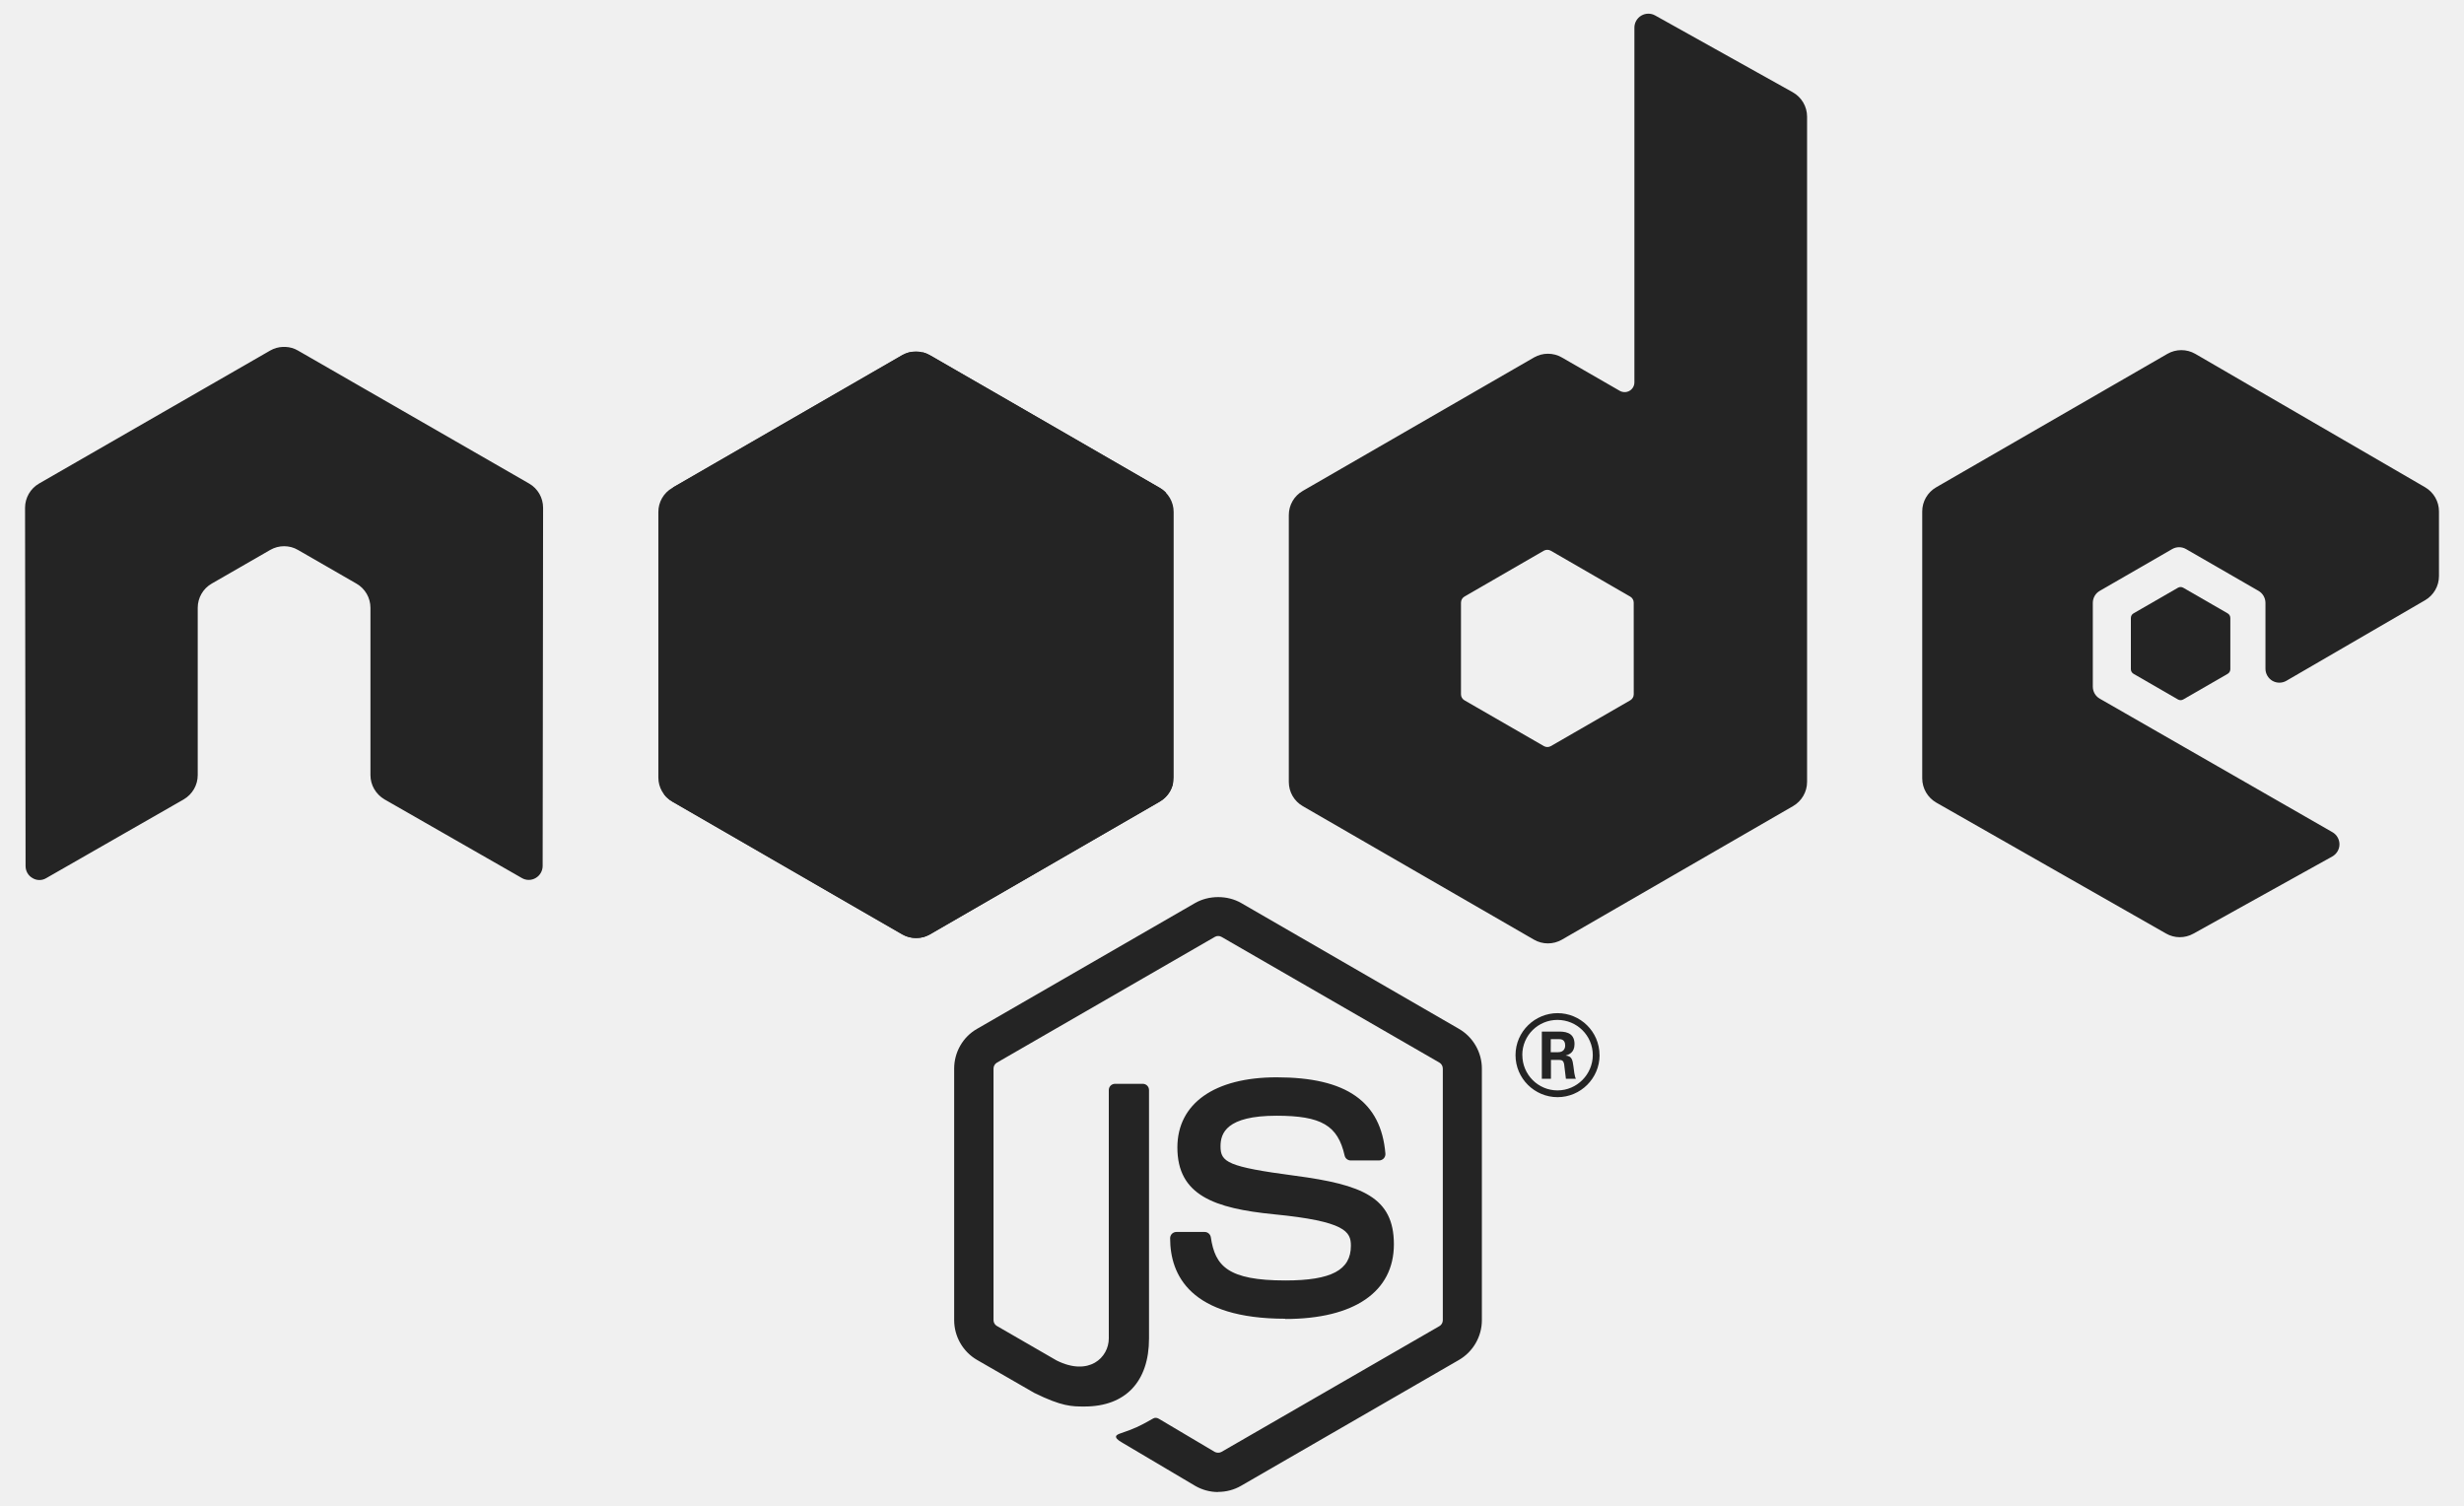
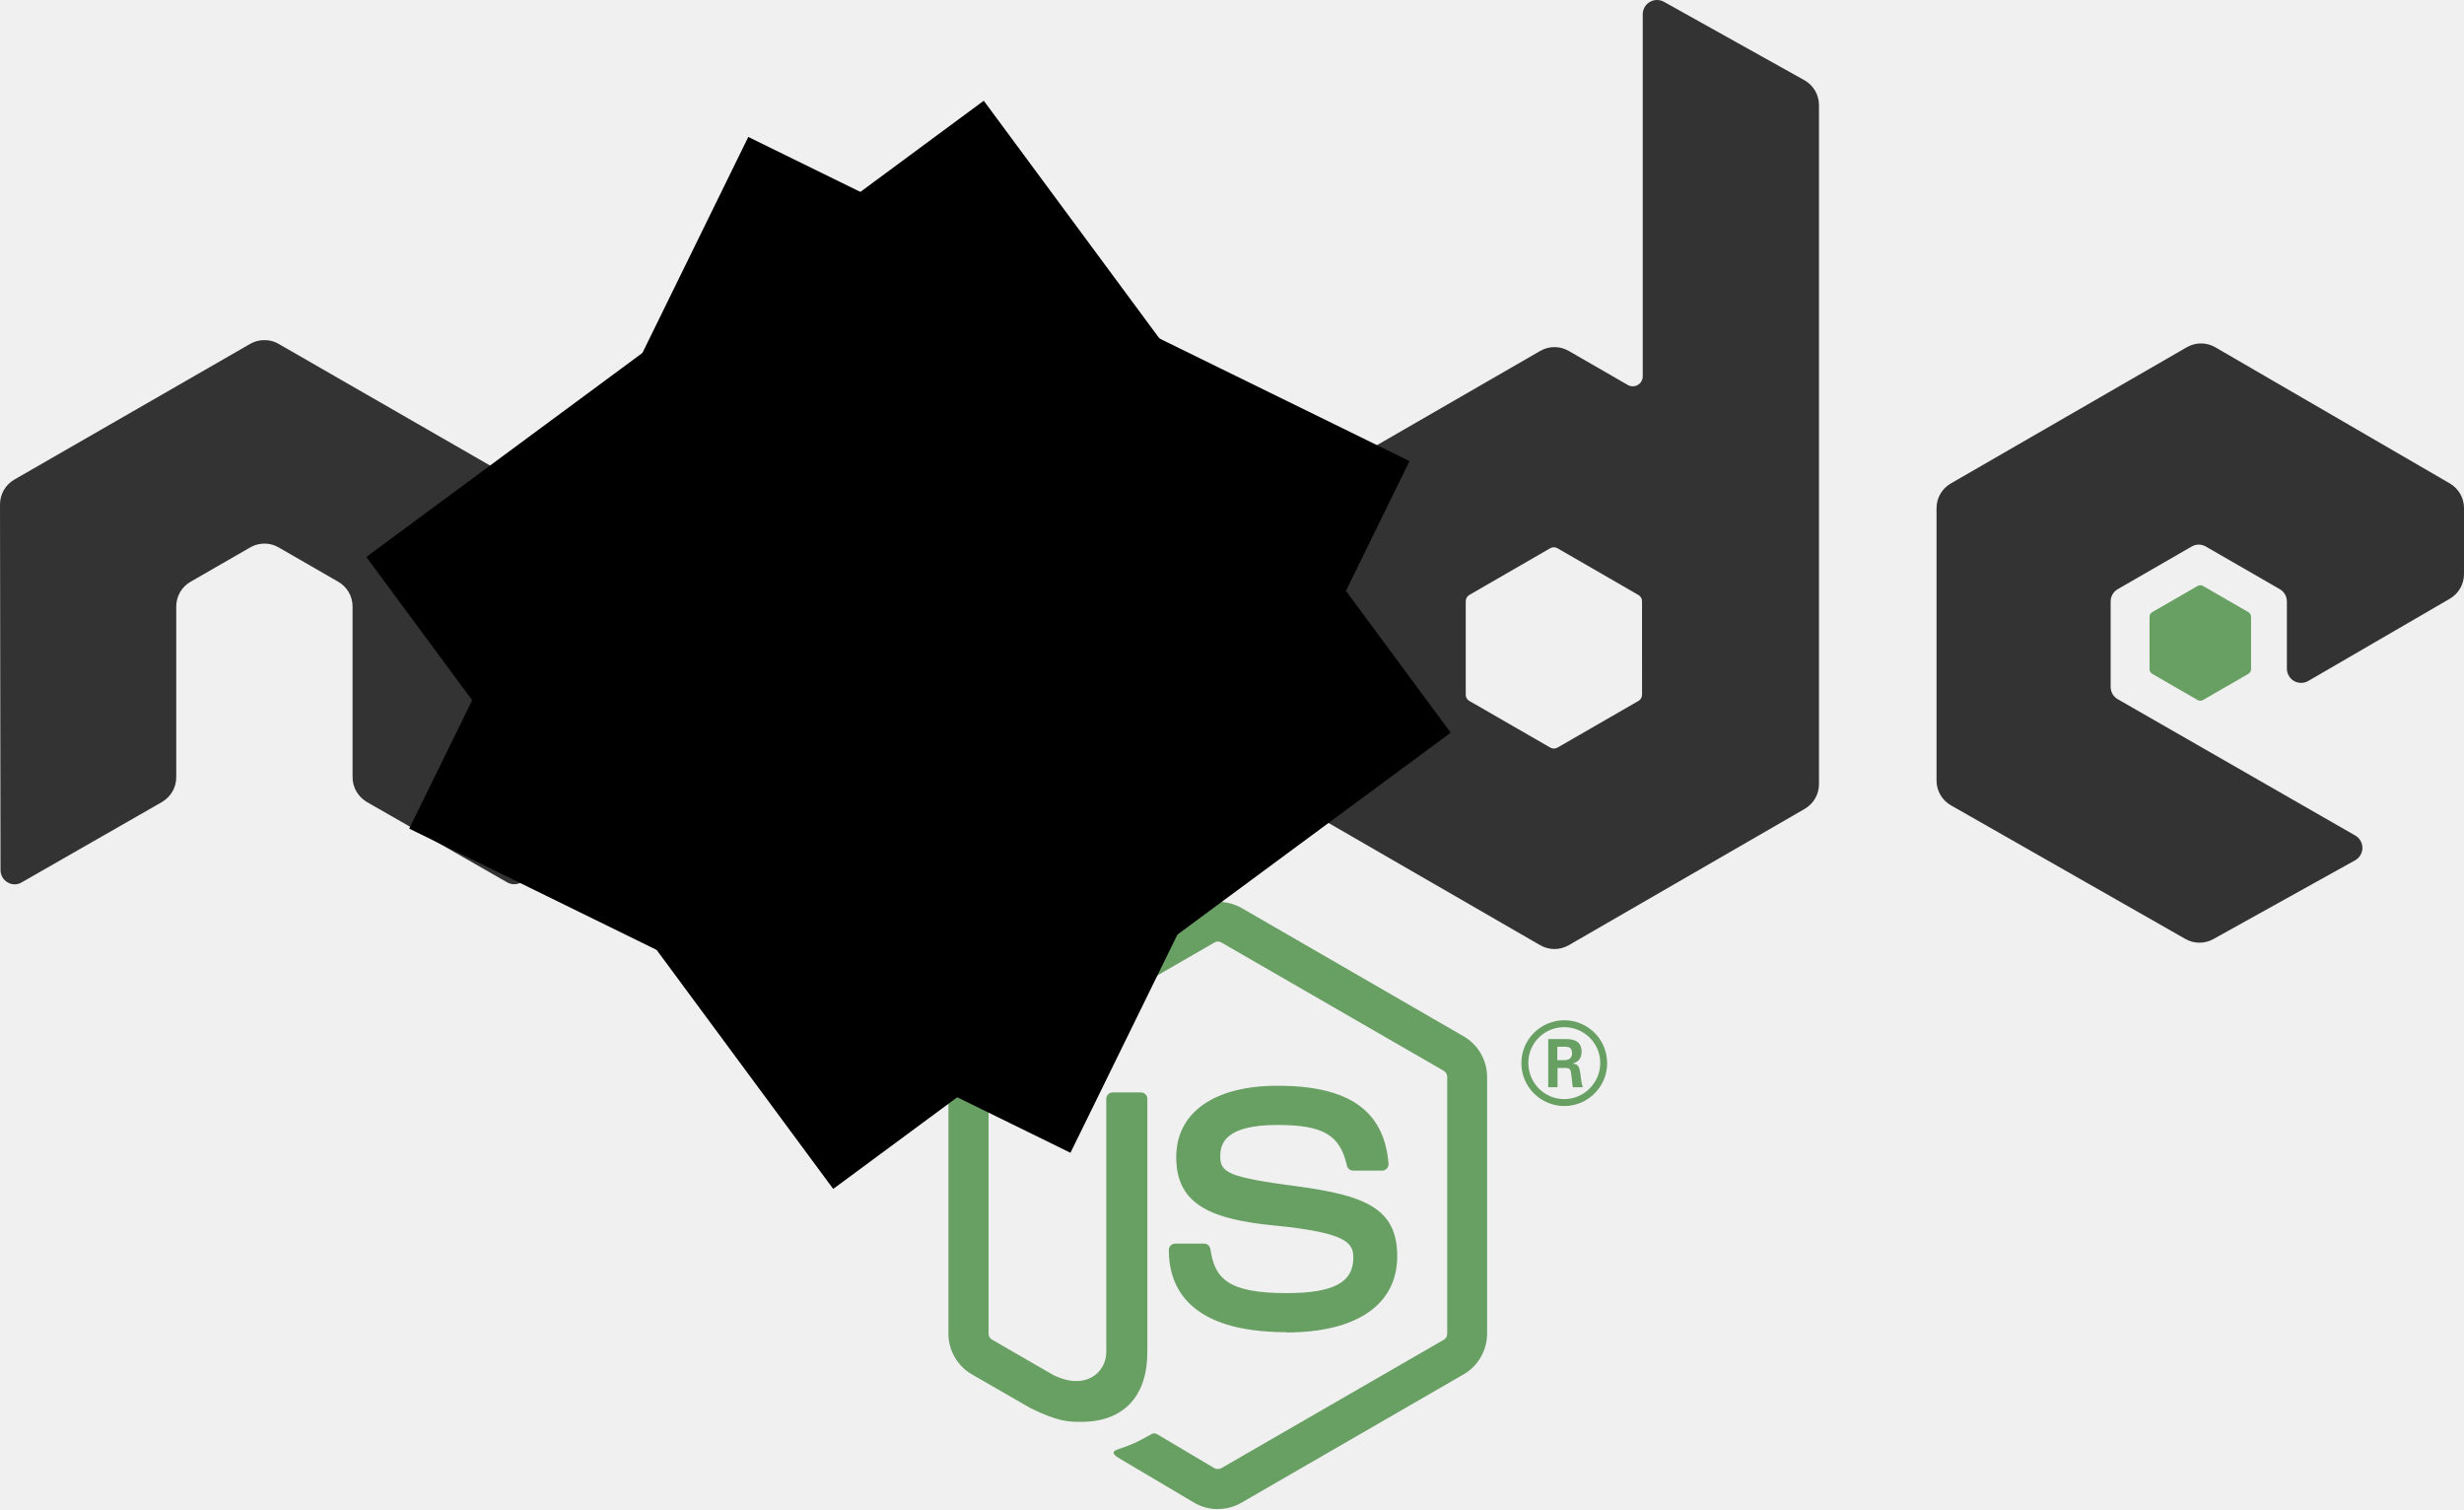
- <svg xmlns="http://www.w3.org/2000/svg" width="90" height="55" viewBox="0 0 90 55" fill="none">
-   <g clipPath="url(#clip0_83_1594)">
-     <path d="M44.493 54.498C44.202 54.498 43.913 54.421 43.658 54.274L41 52.7C40.603 52.478 40.797 52.4 40.928 52.355C41.457 52.169 41.564 52.127 42.129 51.807C42.189 51.773 42.266 51.785 42.327 51.821L44.369 53.032C44.443 53.072 44.548 53.072 44.616 53.032L52.579 48.436C52.653 48.394 52.7 48.309 52.7 48.221V39.032C52.7 38.941 52.653 38.859 52.577 38.813L44.618 34.221C44.544 34.177 44.446 34.177 44.373 34.221L36.415 38.813C36.338 38.857 36.289 38.943 36.289 39.031V48.219C36.289 48.307 36.337 48.39 36.412 48.432L38.593 49.692C39.777 50.284 40.5 49.586 40.5 48.885V39.816C40.5 39.686 40.602 39.587 40.731 39.587H41.74C41.865 39.587 41.969 39.686 41.969 39.816V48.889C41.969 50.467 41.108 51.374 39.611 51.374C39.151 51.374 38.788 51.374 37.776 50.876L35.687 49.672C35.17 49.373 34.852 48.815 34.852 48.219V39.031C34.852 38.433 35.17 37.874 35.687 37.58L43.657 32.981C44.161 32.696 44.831 32.696 45.331 32.981L53.292 37.581C53.806 37.879 54.127 38.435 54.127 39.032V48.221C54.127 48.817 53.806 49.373 53.292 49.672L45.331 54.27C45.076 54.418 44.787 54.493 44.492 54.493" fill="#242424" fillOpacity="0.7" />
-     <path d="M46.955 48.168C43.471 48.168 42.74 46.569 42.74 45.227C42.74 45.1 42.843 44.998 42.971 44.998H43.999C44.113 44.998 44.209 45.081 44.227 45.193C44.382 46.241 44.844 46.77 46.951 46.77C48.629 46.77 49.343 46.391 49.343 45.501C49.343 44.988 49.14 44.608 46.533 44.353C44.352 44.137 43.005 43.657 43.005 41.913C43.005 40.306 44.36 39.35 46.63 39.35C49.179 39.35 50.443 40.235 50.603 42.136C50.609 42.202 50.585 42.266 50.541 42.314C50.497 42.359 50.435 42.387 50.371 42.387H49.337C49.229 42.387 49.136 42.312 49.114 42.208C48.865 41.106 48.263 40.753 46.626 40.753C44.795 40.753 44.581 41.391 44.581 41.869C44.581 42.449 44.832 42.618 47.304 42.945C49.752 43.27 50.913 43.729 50.913 45.449C50.913 47.183 49.467 48.177 46.943 48.177M56.642 38.433H56.909C57.128 38.433 57.17 38.279 57.17 38.19C57.17 37.955 57.008 37.955 56.919 37.955H56.644L56.642 38.433ZM56.317 37.679H56.909C57.112 37.679 57.511 37.679 57.511 38.134C57.511 38.451 57.307 38.517 57.186 38.556C57.423 38.572 57.439 38.728 57.471 38.947C57.487 39.085 57.513 39.322 57.561 39.402H57.196C57.186 39.322 57.13 38.883 57.13 38.859C57.106 38.762 57.072 38.714 56.951 38.714H56.65V39.404H56.317V37.679ZM55.605 38.537C55.605 39.25 56.181 39.828 56.889 39.828C57.602 39.828 58.178 39.238 58.178 38.537C58.178 37.821 57.594 37.253 56.887 37.253C56.189 37.253 55.603 37.813 55.603 38.535M58.426 38.541C58.426 39.386 57.734 40.075 56.891 40.075C56.054 40.075 55.356 39.394 55.356 38.541C55.356 37.672 56.07 37.006 56.891 37.006C57.718 37.006 58.424 37.674 58.424 38.541" fill="#242424" fillOpacity="0.7" />
-     <path fillRule="evenodd" clipRule="evenodd" d="M19.837 18.548C19.837 18.181 19.644 17.844 19.327 17.662L10.885 12.805C10.743 12.721 10.583 12.677 10.421 12.671H10.334C10.172 12.677 10.012 12.721 9.867 12.805L1.426 17.662C1.111 17.845 0.915 18.182 0.915 18.549L0.934 31.632C0.934 31.813 1.027 31.983 1.187 32.072C1.342 32.168 1.538 32.168 1.693 32.072L6.712 29.198C7.029 29.01 7.222 28.676 7.222 28.313V22.201C7.222 21.837 7.415 21.5 7.731 21.318L9.868 20.088C10.027 19.996 10.201 19.951 10.378 19.951C10.553 19.951 10.731 19.996 10.885 20.088L13.021 21.318C13.337 21.499 13.531 21.836 13.531 22.201V28.312C13.531 28.675 13.727 29.01 14.042 29.197L19.058 32.069C19.215 32.163 19.411 32.163 19.568 32.069C19.723 31.98 19.821 31.81 19.821 31.629L19.837 18.548ZM59.674 25.36C59.674 25.451 59.625 25.535 59.546 25.58L56.647 27.252C56.568 27.297 56.471 27.297 56.392 27.252L53.492 25.58C53.412 25.535 53.364 25.451 53.364 25.36V22.012C53.364 21.921 53.412 21.837 53.49 21.791L56.388 20.116C56.468 20.071 56.565 20.071 56.645 20.116L59.545 21.791C59.625 21.837 59.673 21.921 59.673 22.012L59.674 25.36ZM60.457 0.565C60.299 0.476 60.106 0.479 59.95 0.57C59.794 0.662 59.698 0.829 59.698 1.01V13.966C59.698 14.093 59.631 14.211 59.52 14.275C59.411 14.338 59.274 14.338 59.163 14.275L57.049 13.057C56.734 12.875 56.346 12.875 56.03 13.057L47.585 17.931C47.269 18.112 47.075 18.449 47.075 18.812V28.562C47.075 28.927 47.269 29.262 47.585 29.445L56.03 34.322C56.345 34.504 56.733 34.504 57.05 34.322L65.495 29.443C65.809 29.26 66.005 28.925 66.005 28.56V4.26C66.005 3.89 65.804 3.549 65.481 3.369L60.457 0.565ZM88.579 21.924C88.892 21.742 89.086 21.405 89.086 21.043V18.679C89.086 18.316 88.892 17.98 88.578 17.797L80.187 12.926C79.87 12.743 79.481 12.743 79.164 12.926L70.721 17.799C70.404 17.983 70.211 18.318 70.211 18.682V28.429C70.211 28.796 70.409 29.134 70.725 29.316L79.115 34.097C79.424 34.275 79.802 34.277 80.115 34.103L85.19 31.283C85.349 31.193 85.451 31.024 85.451 30.841C85.451 30.657 85.353 30.486 85.194 30.396L76.699 25.521C76.539 25.431 76.442 25.262 76.442 25.08V22.023C76.442 21.84 76.537 21.672 76.697 21.581L79.34 20.056C79.497 19.965 79.691 19.965 79.848 20.056L82.493 21.581C82.65 21.671 82.748 21.84 82.748 22.022V24.425C82.748 24.607 82.846 24.776 83.003 24.868C83.161 24.958 83.356 24.958 83.513 24.866L88.579 21.924Z" fill="#242424" fillOpacity="0.7" />
-     <path fillRule="evenodd" clipRule="evenodd" d="M79.551 21.468C79.611 21.433 79.686 21.433 79.746 21.468L81.367 22.403C81.427 22.438 81.465 22.502 81.465 22.572V24.444C81.465 24.513 81.427 24.578 81.367 24.613L79.746 25.548C79.686 25.583 79.611 25.583 79.551 25.548L77.932 24.613C77.87 24.578 77.832 24.513 77.832 24.444V22.572C77.832 22.502 77.868 22.438 77.93 22.403L79.551 21.468Z" fill="#242424" fillOpacity="0.7" />
-     <mask id="mask0_83_1594" maskUnits="userSpaceOnUse" x="24" y="12" width="19" height="23">
-       <path d="M32.951 12.975L24.554 17.822C24.24 18.003 24.047 18.338 24.047 18.7V28.401C24.047 28.763 24.24 29.097 24.554 29.279L32.952 34.129C33.266 34.31 33.653 34.31 33.967 34.129L42.363 29.279C42.676 29.097 42.869 28.762 42.869 28.401V18.7C42.869 18.338 42.676 18.003 42.361 17.822L33.966 12.975C33.808 12.885 33.633 12.84 33.458 12.84C33.282 12.84 33.107 12.885 32.949 12.975" fill="white" />
-     </mask>
-     <g mask="url(#mask0_83_1594)">
-       <path d="M51.353 17L27.692 5.402L15.56 30.152L39.221 41.751L51.353 17Z" fill="#242424" fillOpacity="0.4" />
-     </g>
-     <mask id="mask1_83_1594" maskUnits="userSpaceOnUse" x="24" y="12" width="19" height="23">
-       <path d="M24.253 29.011C24.333 29.115 24.434 29.206 24.552 29.273L31.755 33.434L32.955 34.124C33.134 34.227 33.339 34.271 33.54 34.256C33.607 34.251 33.674 34.238 33.739 34.22L42.595 18.004C42.528 17.93 42.448 17.868 42.359 17.816L36.861 14.641L33.955 12.969C33.872 12.921 33.783 12.887 33.692 12.863L24.253 29.011Z" fill="white" />
-     </mask>
-     <g mask="url(#mask1_83_1594)">
-       <path d="M14.023 20.426L30.73 43.039L52.826 26.714L36.117 4.102L14.023 20.426Z" fill="#242424" fillOpacity="0.3" />
-     </g>
-     <mask id="mask2_83_1594" maskUnits="userSpaceOnUse" x="24" y="12" width="19" height="23">
-       <path d="M33.356 12.844C33.215 12.858 33.077 12.901 32.95 12.974L24.577 17.806L33.606 34.252C33.732 34.234 33.855 34.192 33.967 34.127L42.364 29.277C42.623 29.127 42.8 28.872 42.854 28.584L33.65 12.86C33.582 12.847 33.514 12.84 33.445 12.84C33.417 12.84 33.389 12.841 33.361 12.844" fill="white" />
-     </mask>
-     <g mask="url(#mask2_83_1594)">
-       <path d="M24.577 12.84V34.252H42.851V12.84H24.577Z" fill="#242424" fillOpacity="0.2" />
-     </g>
+ <svg xmlns="http://www.w3.org/2000/svg" width="589.827" height="361.238" version="1.2" viewBox="0 0 442.37 270.929">
+   <defs>
+     <clipPath id="a">
+       <path d="M239.03 226.605l-42.13 24.317c-1.578.91-2.546 2.59-2.546 4.406v48.668c0 1.817.968 3.496 2.546 4.406l42.133 24.336c1.575.907 3.517.907 5.09 0l42.126-24.336c1.57-.91 2.54-2.59 2.54-4.406v-48.668c0-1.816-.97-3.496-2.55-4.406l-42.12-24.317c-.79-.453-1.67-.68-2.55-.68-.88 0-1.76.227-2.55.68" />
+     </clipPath>
+     <linearGradient id="b" x1="-.348" x2="1.251" gradientTransform="rotate(116.114 53.1 202.97) scale(86.48)" gradientUnits="userSpaceOnUse">
+       <stop offset=".3" stopColor="#3E863D" />
+       <stop offset=".5" stopColor="#55934F" />
+       <stop offset=".8" stopColor="#5AAD45" />
+     </linearGradient>
+     <clipPath id="c">
+       <path d="M195.398 307.086c.403.523.907.976 1.5 1.316l36.14 20.875 6.02 3.46c.9.52 1.926.74 2.934.665.336-.027.672-.09 1-.183l44.434-81.36c-.34-.37-.738-.68-1.184-.94l-27.586-15.93-14.582-8.39c-.414-.24-.863-.41-1.32-.53zm0 0" />
+     </clipPath>
+     <linearGradient id="d" x1="-.456" x2=".582" gradientTransform="rotate(-36.46 550.846 -214.337) scale(132.798)" gradientUnits="userSpaceOnUse">
+       <stop offset=".57" stopColor="#3E863D" />
+       <stop offset=".72" stopColor="#619857" />
+       <stop offset="1" stopColor="#76AC64" />
+     </linearGradient>
+     <clipPath id="e">
+       <path d="M241.066 225.953c-.707.07-1.398.29-2.035.652l-42.01 24.247 45.3 82.51c.63-.09 1.25-.3 1.81-.624l42.13-24.336c1.3-.754 2.19-2.03 2.46-3.476l-46.18-78.89c-.34-.067-.68-.102-1.03-.102-.14 0-.28.007-.42.02" />
+     </clipPath>
+     <linearGradient id="f" x1=".043" x2=".984" gradientTransform="translate(192.862 279.652) scale(97.417)" gradientUnits="userSpaceOnUse">
+       <stop offset=".16" stopColor="#6BBF47" />
+       <stop offset=".38" stopColor="#79B461" />
+       <stop offset=".47" stopColor="#75AC64" />
+       <stop offset=".7" stopColor="#659E5A" />
+       <stop offset=".9" stopColor="#3E863D" />
+     </linearGradient>
+   </defs>
+   <path fill="#689f63" d="M218.647 270.93c-1.46 0-2.91-.383-4.19-1.12l-13.337-7.896c-1.992-1.114-1.02-1.508-.363-1.735 2.656-.93 3.195-1.14 6.03-2.75.298-.17.688-.11.993.07l10.246 6.08c.37.2.895.2 1.238 0l39.95-23.06c.37-.21.61-.64.61-1.08v-46.1c0-.46-.24-.87-.618-1.1l-39.934-23.04c-.37-.22-.86-.22-1.23 0l-39.926 23.04c-.387.22-.633.65-.633 1.09v46.1c0 .44.24.86.62 1.07l10.94 6.32c5.94 2.97 9.57-.53 9.57-4.05v-45.5c0-.65.51-1.15 1.16-1.15h5.06c.63 0 1.15.5 1.15 1.15v45.52c0 7.92-4.32 12.47-11.83 12.47-2.31 0-4.13 0-9.21-2.5l-10.48-6.04c-2.59-1.5-4.19-4.3-4.19-7.29v-46.1c0-3 1.6-5.8 4.19-7.28l39.99-23.07c2.53-1.43 5.89-1.43 8.4 0l39.94 23.08c2.58 1.49 4.19 4.28 4.19 7.28v46.1c0 2.99-1.61 5.78-4.19 7.28l-39.94 23.07c-1.28.74-2.73 1.12-4.21 1.12" />
+   <path fill="#689f63" d="M230.987 239.164c-17.48 0-21.145-8.024-21.145-14.754 0-.64.516-1.15 1.157-1.15h5.16c.57 0 1.05.415 1.14.978.78 5.258 3.1 7.91 13.67 7.91 8.42 0 12-1.902 12-6.367 0-2.57-1.02-4.48-14.1-5.76-10.94-1.08-17.7-3.49-17.7-12.24 0-8.06 6.8-12.86 18.19-12.86 12.79 0 19.13 4.44 19.93 13.98.03.33-.09.65-.31.89-.22.23-.53.37-.85.37h-5.19c-.54 0-1.01-.38-1.12-.9-1.25-5.53-4.27-7.3-12.48-7.3-9.19 0-10.26 3.2-10.26 5.6 0 2.91 1.26 3.76 13.66 5.4 12.28 1.63 18.11 3.93 18.11 12.56 0 8.7-7.26 13.69-19.92 13.69m48.66-48.89h1.34c1.1 0 1.31-.77 1.31-1.22 0-1.18-.81-1.18-1.26-1.18h-1.38zm-1.63-3.78h2.97c1.02 0 3.02 0 3.02 2.28 0 1.59-1.02 1.92-1.63 2.12 1.19.08 1.27.86 1.43 1.96.08.69.21 1.88.45 2.28h-1.83c-.05-.4-.33-2.6-.33-2.72-.12-.49-.29-.73-.9-.73h-1.51v3.46h-1.67zm-3.57 4.3c0 3.58 2.89 6.48 6.44 6.48 3.58 0 6.47-2.96 6.47-6.48 0-3.59-2.93-6.44-6.48-6.44-3.5 0-6.44 2.81-6.44 6.43m14.16.03c0 4.24-3.47 7.7-7.7 7.7-4.2 0-7.7-3.42-7.7-7.7 0-4.36 3.58-7.7 7.7-7.7 4.15 0 7.69 3.35 7.69 7.7" />
+   <path fill="#333" fillRule="evenodd" d="M94.936 90.55c0-1.84-.97-3.53-2.558-4.445l-42.356-24.37c-.715-.42-1.516-.64-2.328-.67h-.438c-.812.03-1.613.25-2.34.67L2.562 86.105C.984 87.025 0 88.715 0 90.555l.093 65.64c0 .91.47 1.76 1.27 2.21.78.48 1.76.48 2.54 0l25.18-14.42c1.59-.946 2.56-2.618 2.56-4.44V108.88c0-1.83.97-3.52 2.555-4.43l10.72-6.174c.796-.46 1.67-.688 2.56-.688.876 0 1.77.226 2.544.687l10.715 6.172c1.586.91 2.56 2.6 2.56 4.43v30.663c0 1.82.983 3.5 2.565 4.44l25.164 14.41c.79.47 1.773.47 2.56 0 .776-.45 1.268-1.3 1.268-2.21zm199.868 34.176c0 .457-.243.88-.64 1.106l-14.548 8.386c-.395.227-.883.227-1.277 0l-14.55-8.386c-.4-.227-.64-.65-.64-1.106V107.93c0-.458.24-.88.63-1.11l14.54-8.4c.4-.23.89-.23 1.29 0l14.55 8.4c.4.23.64.652.64 1.11zM298.734.324c-.794-.442-1.76-.43-2.544.027-.78.46-1.262 1.3-1.262 2.21v65c0 .64-.34 1.23-.894 1.55-.55.32-1.235.32-1.79 0L281.634 63c-1.58-.914-3.526-.914-5.112 0l-42.37 24.453c-1.583.91-2.56 2.6-2.56 4.42v48.92c0 1.83.977 3.51 2.56 4.43l42.37 24.47c1.582.91 3.53.91 5.117 0l42.37-24.48c1.58-.92 2.56-2.6 2.56-4.43V18.863c0-1.856-1.01-3.563-2.63-4.47zm141.093 107.164c1.574-.914 2.543-2.602 2.543-4.422V91.21c0-1.824-.97-3.507-2.547-4.425l-42.1-24.44c-1.59-.92-3.54-.92-5.13 0l-42.36 24.45c-1.59.92-2.56 2.6-2.56 4.43v48.9c0 1.84.99 3.54 2.58 4.45l42.09 23.99c1.55.89 3.45.9 5.02.03l25.46-14.15c.8-.45 1.31-1.3 1.31-2.22 0-.92-.49-1.78-1.29-2.23l-42.62-24.46c-.8-.45-1.29-1.3-1.29-2.21v-15.34c0-.916.48-1.76 1.28-2.216l13.26-7.65c.79-.46 1.76-.46 2.55 0l13.27 7.65c.79.45 1.28 1.3 1.28 2.21v12.06c0 .91.49 1.76 1.28 2.22.79.45 1.77.45 2.56-.01zm0 0" />
+   <path fill="#689f63" fillRule="evenodd" d="M394.538 105.2c.3-.177.676-.177.98 0l8.13 4.69c.304.176.49.5.49.85v9.39c0 .35-.186.674-.49.85l-8.13 4.69c-.304.177-.68.177-.98 0l-8.125-4.69c-.31-.176-.5-.5-.5-.85v-9.39c0-.35.18-.674.49-.85zm0 0" />
+   <g clipPath="url(#a)" transform="translate(-78.306 -164.016)">
+     <path fill="url(#b)" d="M331.363 246.793l-118.715-58.19-60.87 124.174L270.49 370.97zm0 0" />
  </g>
-   <defs>
-     <clipPath id="clip0_83_1594">
-       <rect width="88.171" height="54" fill="white" transform="translate(0.915039 0.5)" />
-     </clipPath>
-   </defs>
+   <g clipPath="url(#c)" transform="translate(-78.306 -164.016)">
+     <path fill="url(#d)" d="M144.07 264.004l83.825 113.453 110.86-81.906-83.83-113.45zm0 0" />
+   </g>
+   <g clipPath="url(#e)" transform="translate(-78.306 -164.016)">
+     <path fill="url(#f)" d="M197.02 225.934v107.43h91.683v-107.43zm0 0" />
+   </g>
</svg>
